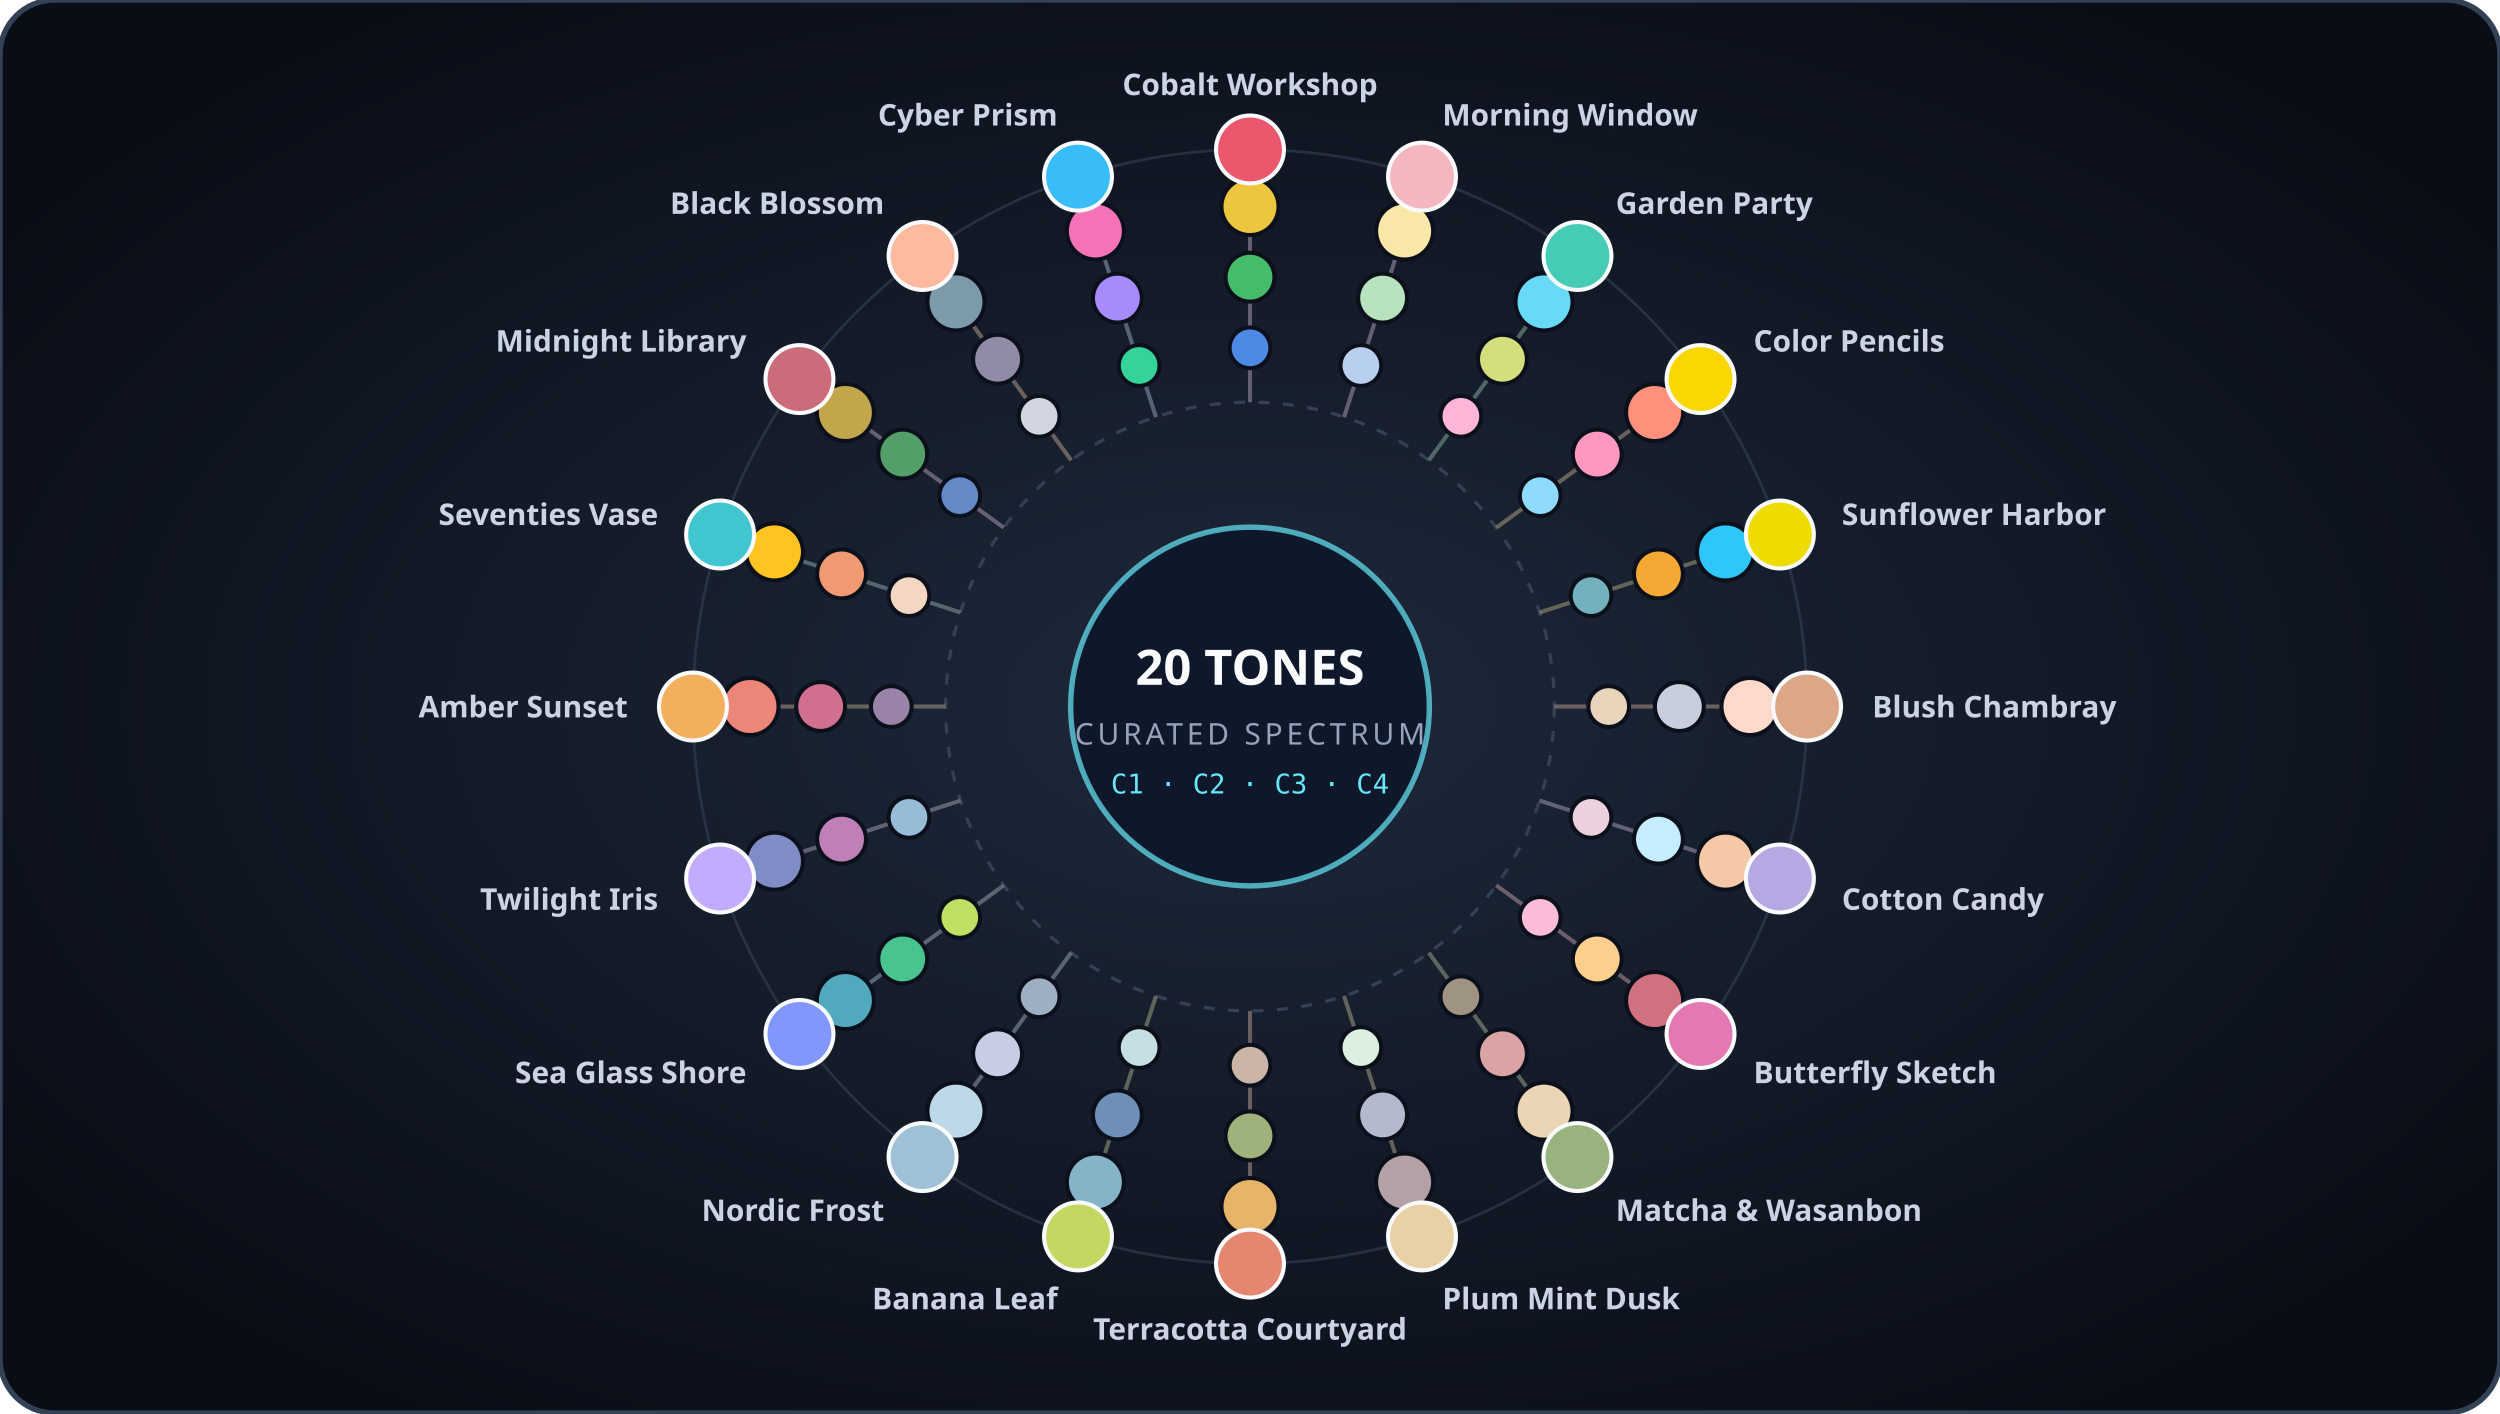
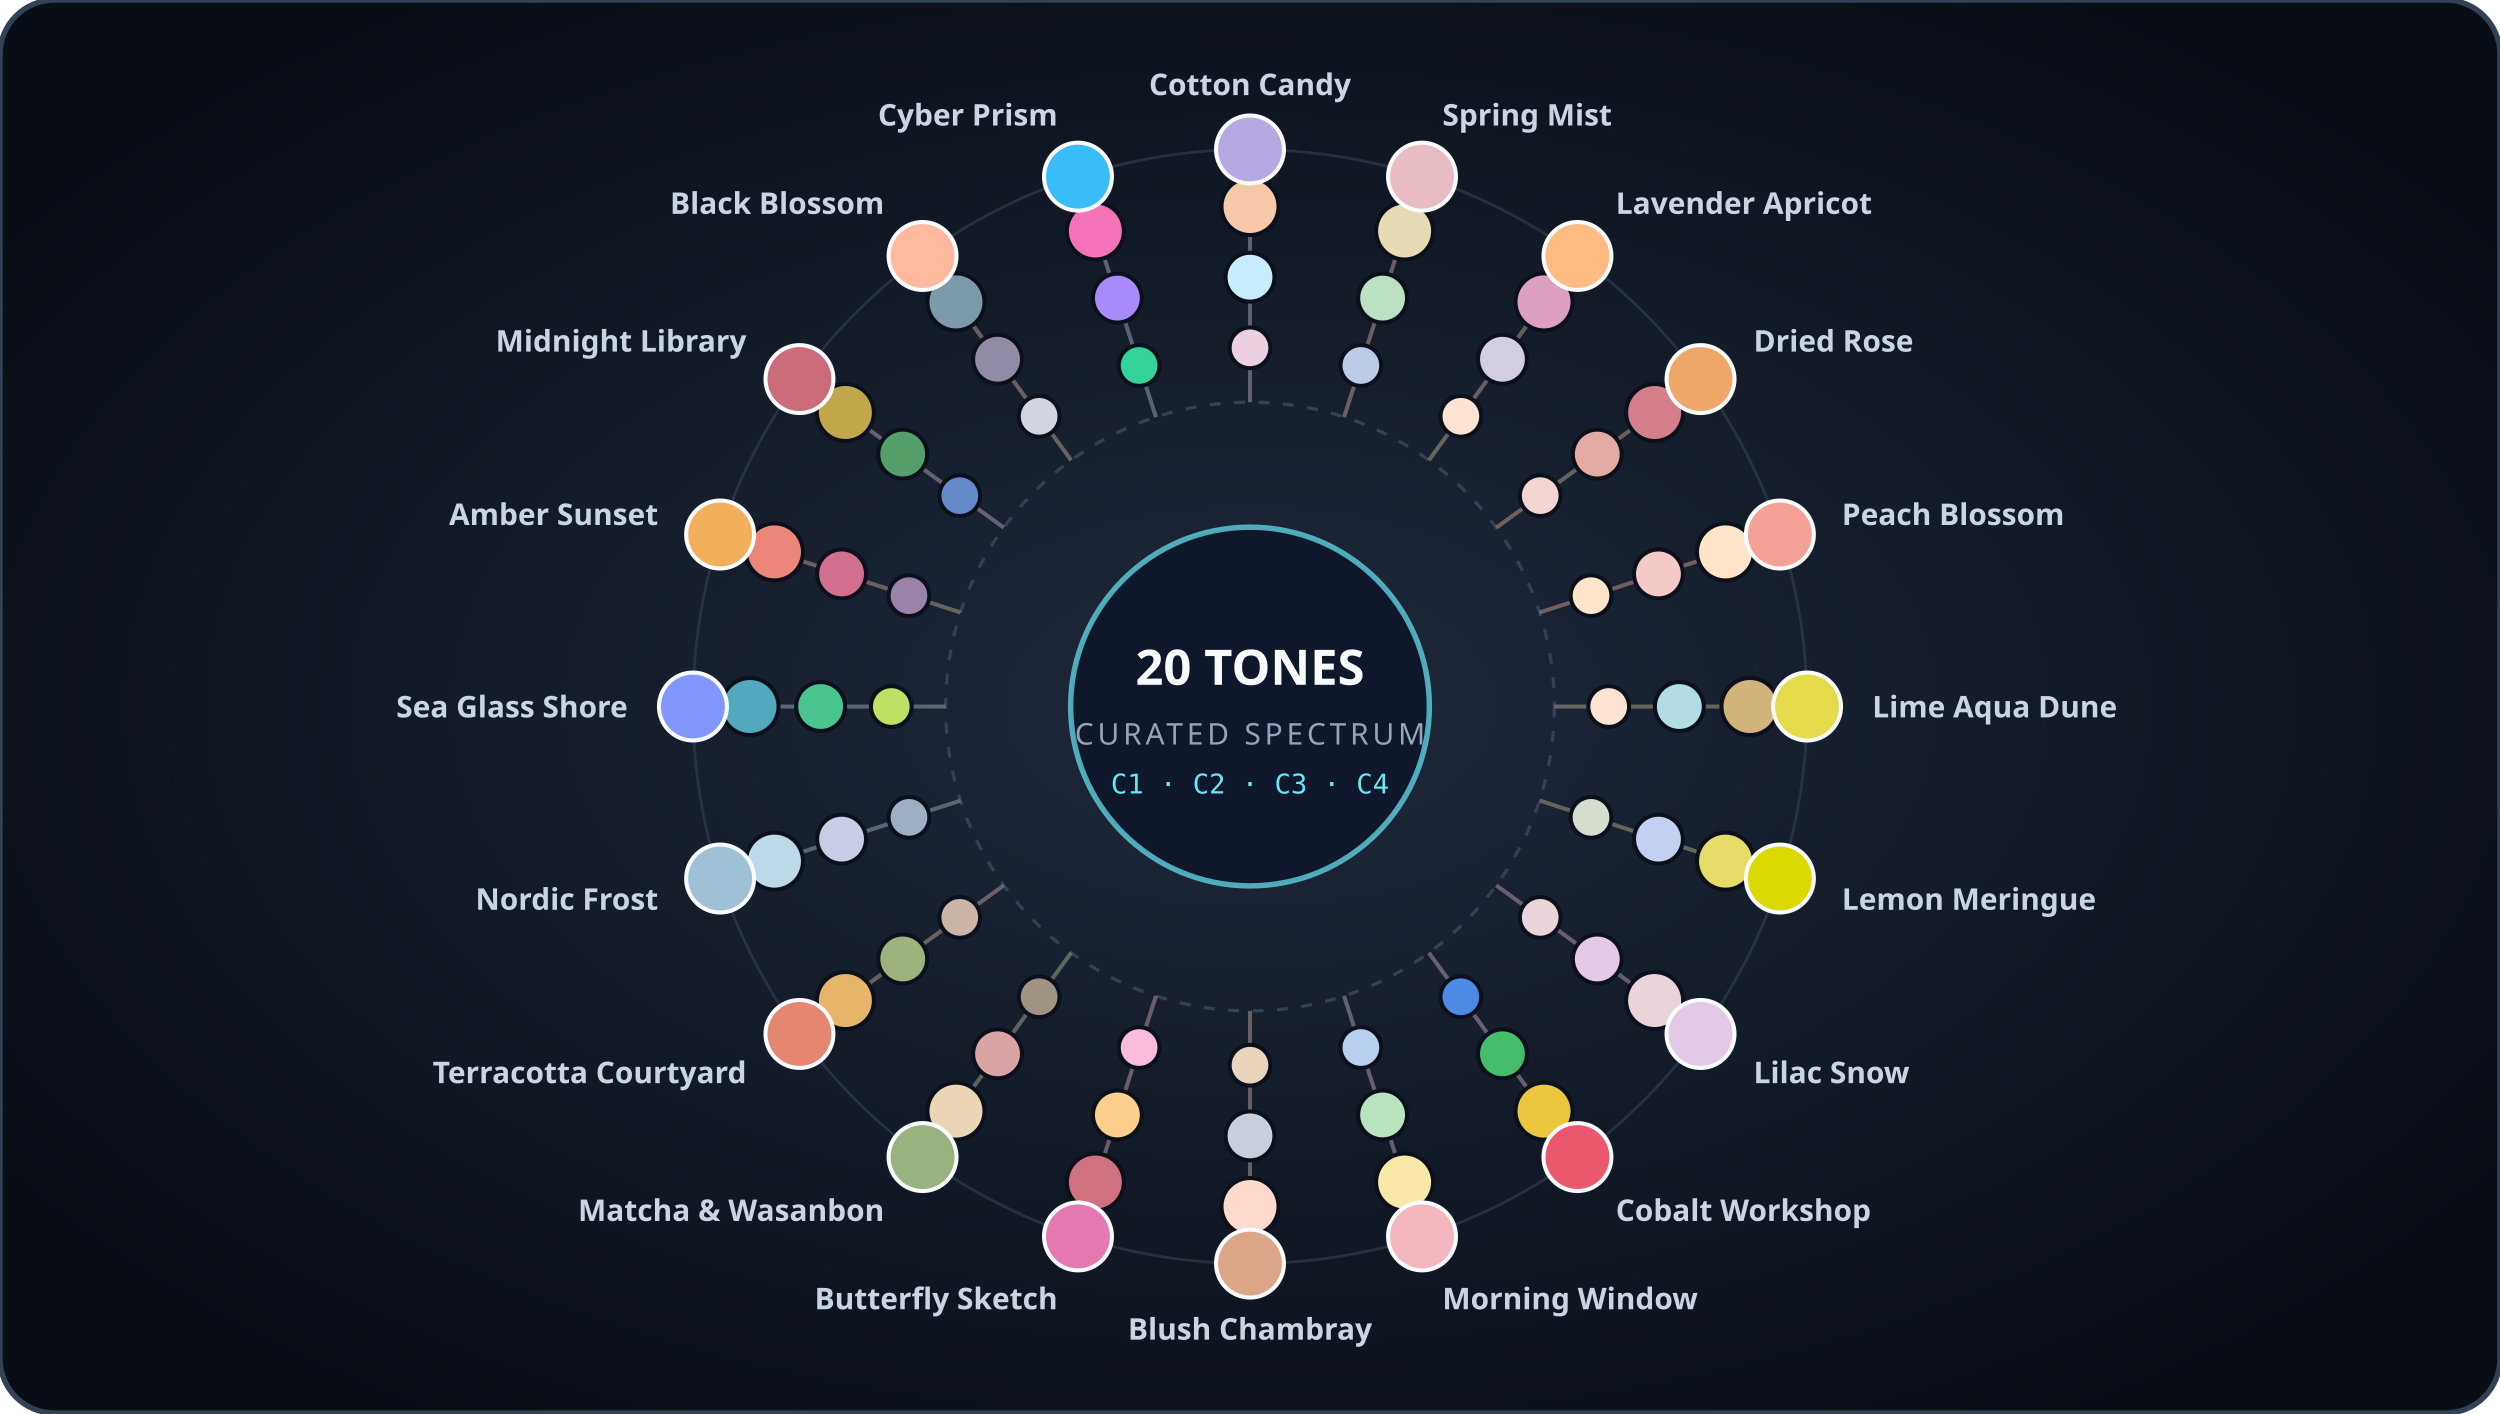
<svg xmlns="http://www.w3.org/2000/svg" viewBox="0 0 920 520" width="920" height="520" role="img" aria-label="20 Curated Color Tones Constellation">
  <defs>
    <radialGradient id="wheelBg" cx="50%" cy="50%" r="60%">
      <stop offset="0%" stop-color="#1E293B" />
      <stop offset="100%" stop-color="#090D16" />
    </radialGradient>
  </defs>
  <rect width="920" height="520" rx="20" fill="url(#wheelBg)" stroke="#334155" stroke-width="2" />
  <circle cx="460" cy="260" r="112" fill="none" stroke="#334155" stroke-dasharray="4 5" stroke-width="1.2" />
  <circle cx="460" cy="260" r="205" fill="none" stroke="#334155" stroke-opacity="0.6" stroke-width="1" />
  <g>
-     <line x1="460.0" y1="148.0" x2="460.0" y2="55.0" stroke="#877B8F" stroke-width="1.5" stroke-opacity="0.7" />
-     <circle cx="460.0" cy="128.0" r="7.5" fill="#4D8AE6" stroke="#0B101B" stroke-width="1.5" />
-     <circle cx="460.0" cy="102.0" r="9" fill="#45BD68" stroke="#0B101B" stroke-width="1.5" />
-     <circle cx="460.0" cy="76.0" r="10.5" fill="#ECC63E" stroke="#0B101B" stroke-width="1.5" />
-     <circle cx="460.0" cy="55.0" r="12.5" fill="#EB576D" stroke="#F8FAFC" stroke-width="1.5" />
-     <text x="460.0" y="35.0" text-anchor="middle" fill="#CBD5E1" font-family="system-ui, sans-serif" font-size="11" font-weight="600">Cobalt Workshop</text>
+     <line x1="460.0" y1="148.0" x2="460.0" y2="55.0" stroke="#827C93" stroke-width="1.5" stroke-opacity="0.7" />
+     <circle cx="460.0" cy="128.0" r="7.5" fill="#EBD1DF" stroke="#0B101B" stroke-width="1.5" />
+     <circle cx="460.0" cy="102.0" r="9" fill="#C5EDFD" stroke="#0B101B" stroke-width="1.5" />
+     <circle cx="460.0" cy="76.0" r="10.5" fill="#F5C9A8" stroke="#0B101B" stroke-width="1.5" />
+     <circle cx="460.0" cy="55.0" r="12.5" fill="#B6A9E3" stroke="#F8FAFC" stroke-width="1.5" />
+     <text x="460.0" y="35.0" text-anchor="middle" fill="#CBD5E1" font-family="system-ui, sans-serif" font-size="11" font-weight="600">Cotton Candy</text>
  </g>
  <g>
-     <line x1="494.6" y1="153.5" x2="523.3" y2="65.0" stroke="#857B91" stroke-width="1.5" stroke-opacity="0.7" />
-     <circle cx="500.8" cy="134.5" r="7.5" fill="#B9CFF0" stroke="#0B101B" stroke-width="1.5" />
-     <circle cx="508.8" cy="109.7" r="9" fill="#B8E3BF" stroke="#0B101B" stroke-width="1.5" />
-     <circle cx="516.9" cy="85.0" r="10.5" fill="#F8E7A6" stroke="#0B101B" stroke-width="1.5" />
-     <circle cx="523.3" cy="65.0" r="12.5" fill="#F5B7BF" stroke="#F8FAFC" stroke-width="1.5" />
-     <text x="530.8" y="46.2" text-anchor="start" fill="#CBD5E1" font-family="system-ui, sans-serif" font-size="11" font-weight="600">Morning Window</text>
+     <line x1="494.6" y1="153.5" x2="523.3" y2="65.0" stroke="#93787B" stroke-width="1.5" stroke-opacity="0.7" />
+     <circle cx="500.8" cy="134.5" r="7.5" fill="#BCCCE6" stroke="#0B101B" stroke-width="1.5" />
+     <circle cx="508.8" cy="109.7" r="9" fill="#BCE0C3" stroke="#0B101B" stroke-width="1.5" />
+     <circle cx="516.9" cy="85.0" r="10.5" fill="#E6DBB5" stroke="#0B101B" stroke-width="1.5" />
+     <circle cx="523.3" cy="65.0" r="12.5" fill="#E8BCC2" stroke="#F8FAFC" stroke-width="1.5" />
+     <text x="530.8" y="46.2" text-anchor="start" fill="#CBD5E1" font-family="system-ui, sans-serif" font-size="11" font-weight="600">Spring Mist</text>
  </g>
  <g>
-     <line x1="525.8" y1="169.4" x2="580.5" y2="94.2" stroke="#6B8780" stroke-width="1.5" stroke-opacity="0.7" />
-     <circle cx="537.6" cy="153.2" r="7.5" fill="#FFB5D7" stroke="#0B101B" stroke-width="1.5" />
-     <circle cx="552.9" cy="132.2" r="9" fill="#D3DF7D" stroke="#0B101B" stroke-width="1.5" />
-     <circle cx="568.2" cy="111.1" r="10.5" fill="#68D9F6" stroke="#0B101B" stroke-width="1.5" />
-     <circle cx="580.5" cy="94.2" r="12.5" fill="#46CCB4" stroke="#F8FAFC" stroke-width="1.5" />
-     <text x="594.6" y="78.7" text-anchor="start" fill="#CBD5E1" font-family="system-ui, sans-serif" font-size="11" font-weight="600">Garden Party</text>
+     <line x1="525.8" y1="169.4" x2="580.5" y2="94.2" stroke="#8B7D72" stroke-width="1.5" stroke-opacity="0.7" />
+     <circle cx="537.6" cy="153.2" r="7.5" fill="#FFE3D2" stroke="#0B101B" stroke-width="1.5" />
+     <circle cx="552.9" cy="132.2" r="9" fill="#D3CDE2" stroke="#0B101B" stroke-width="1.5" />
+     <circle cx="568.2" cy="111.1" r="10.5" fill="#DDA0C1" stroke="#0B101B" stroke-width="1.5" />
+     <circle cx="580.5" cy="94.2" r="12.5" fill="#FFBB82" stroke="#F8FAFC" stroke-width="1.5" />
+     <text x="594.6" y="78.7" text-anchor="start" fill="#CBD5E1" font-family="system-ui, sans-serif" font-size="11" font-weight="600">Lavender Apricot</text>
  </g>
  <g>
-     <line x1="550.6" y1="194.2" x2="625.8" y2="139.5" stroke="#85816A" stroke-width="1.5" stroke-opacity="0.7" />
-     <circle cx="566.8" cy="182.4" r="7.5" fill="#8EDBFD" stroke="#0B101B" stroke-width="1.5" />
-     <circle cx="587.8" cy="167.1" r="9" fill="#FF98C1" stroke="#0B101B" stroke-width="1.5" />
-     <circle cx="608.9" cy="151.8" r="10.5" fill="#FF907C" stroke="#0B101B" stroke-width="1.5" />
-     <circle cx="625.8" cy="139.5" r="12.5" fill="#FAD700" stroke="#F8FAFC" stroke-width="1.5" />
-     <text x="645.3" y="129.4" text-anchor="start" fill="#CBD5E1" font-family="system-ui, sans-serif" font-size="11" font-weight="600">Color Pencils</text>
+     <line x1="550.6" y1="194.2" x2="625.8" y2="139.5" stroke="#8B7D72" stroke-width="1.5" stroke-opacity="0.7" />
+     <circle cx="566.8" cy="182.4" r="7.5" fill="#F2D4D1" stroke="#0B101B" stroke-width="1.5" />
+     <circle cx="587.8" cy="167.1" r="9" fill="#E3ABA4" stroke="#0B101B" stroke-width="1.5" />
+     <circle cx="608.9" cy="151.8" r="10.5" fill="#D57F8C" stroke="#0B101B" stroke-width="1.5" />
+     <circle cx="625.8" cy="139.5" r="12.5" fill="#EEA669" stroke="#F8FAFC" stroke-width="1.5" />
+     <text x="645.3" y="129.4" text-anchor="start" fill="#CBD5E1" font-family="system-ui, sans-serif" font-size="11" font-weight="600">Dried Rose</text>
  </g>
  <g>
-     <line x1="566.5" y1="225.4" x2="655.0" y2="196.7" stroke="#83826A" stroke-width="1.5" stroke-opacity="0.7" />
-     <circle cx="585.5" cy="219.2" r="7.5" fill="#73B2BD" stroke="#0B101B" stroke-width="1.5" />
-     <circle cx="610.3" cy="211.2" r="9" fill="#F4A934" stroke="#0B101B" stroke-width="1.5" />
-     <circle cx="635.0" cy="203.1" r="10.5" fill="#2FC7F9" stroke="#0B101B" stroke-width="1.5" />
-     <circle cx="655.0" cy="196.7" r="12.5" fill="#EEDC00" stroke="#F8FAFC" stroke-width="1.5" />
-     <text x="677.8" y="193.2" text-anchor="start" fill="#CBD5E1" font-family="system-ui, sans-serif" font-size="11" font-weight="600">Sunflower Harbor</text>
+     <line x1="566.5" y1="225.4" x2="655.0" y2="196.7" stroke="#947974" stroke-width="1.5" stroke-opacity="0.7" />
+     <circle cx="585.5" cy="219.2" r="7.5" fill="#FEE5C9" stroke="#0B101B" stroke-width="1.5" />
+     <circle cx="610.3" cy="211.2" r="9" fill="#F4C9C6" stroke="#0B101B" stroke-width="1.5" />
+     <circle cx="635.0" cy="203.1" r="10.5" fill="#FEE5C9" stroke="#0B101B" stroke-width="1.5" />
+     <circle cx="655.0" cy="196.7" r="12.5" fill="#F4A295" stroke="#F8FAFC" stroke-width="1.5" />
+     <text x="677.8" y="193.2" text-anchor="start" fill="#CBD5E1" font-family="system-ui, sans-serif" font-size="11" font-weight="600">Peach Blossom</text>
  </g>
  <g>
-     <line x1="572.0" y1="260.0" x2="665.0" y2="260.0" stroke="#8C7D73" stroke-width="1.5" stroke-opacity="0.7" />
-     <circle cx="592.0" cy="260.0" r="7.5" fill="#E9D4BC" stroke="#0B101B" stroke-width="1.5" />
-     <circle cx="618.0" cy="260.0" r="9" fill="#C9CEDD" stroke="#0B101B" stroke-width="1.5" />
-     <circle cx="644.0" cy="260.0" r="10.5" fill="#FFD9CC" stroke="#0B101B" stroke-width="1.5" />
-     <circle cx="665.0" cy="260.0" r="12.5" fill="#DBA787" stroke="#F8FAFC" stroke-width="1.5" />
-     <text x="689.0" y="264.0" text-anchor="start" fill="#CBD5E1" font-family="system-ui, sans-serif" font-size="11" font-weight="600">Blush Chambray</text>
+     <line x1="572.0" y1="260.0" x2="665.0" y2="260.0" stroke="#828171" stroke-width="1.5" stroke-opacity="0.7" />
+     <circle cx="592.0" cy="260.0" r="7.5" fill="#FFE3D2" stroke="#0B101B" stroke-width="1.5" />
+     <circle cx="618.0" cy="260.0" r="9" fill="#B0DCE2" stroke="#0B101B" stroke-width="1.5" />
+     <circle cx="644.0" cy="260.0" r="10.5" fill="#D2B379" stroke="#0B101B" stroke-width="1.5" />
+     <circle cx="665.0" cy="260.0" r="12.5" fill="#E5DA4A" stroke="#F8FAFC" stroke-width="1.5" />
+     <text x="689.0" y="264.0" text-anchor="start" fill="#CBD5E1" font-family="system-ui, sans-serif" font-size="11" font-weight="600">Lime Aqua Dune</text>
  </g>
  <g>
-     <line x1="566.5" y1="294.6" x2="655.0" y2="323.3" stroke="#827C93" stroke-width="1.5" stroke-opacity="0.7" />
-     <circle cx="585.5" cy="300.8" r="7.5" fill="#EBD1DF" stroke="#0B101B" stroke-width="1.5" />
-     <circle cx="610.3" cy="308.8" r="9" fill="#C5EDFD" stroke="#0B101B" stroke-width="1.5" />
-     <circle cx="635.0" cy="316.9" r="10.5" fill="#F5C9A8" stroke="#0B101B" stroke-width="1.5" />
-     <circle cx="655.0" cy="323.3" r="12.5" fill="#B6A9E3" stroke="#F8FAFC" stroke-width="1.5" />
-     <text x="677.8" y="334.8" text-anchor="start" fill="#CBD5E1" font-family="system-ui, sans-serif" font-size="11" font-weight="600">Cotton Candy</text>
+     <line x1="566.5" y1="294.6" x2="655.0" y2="323.3" stroke="#82836B" stroke-width="1.5" stroke-opacity="0.7" />
+     <circle cx="585.5" cy="300.8" r="7.5" fill="#D6DDCF" stroke="#0B101B" stroke-width="1.5" />
+     <circle cx="610.3" cy="308.8" r="9" fill="#C3D0EF" stroke="#0B101B" stroke-width="1.5" />
+     <circle cx="635.0" cy="316.9" r="10.5" fill="#E6DA68" stroke="#0B101B" stroke-width="1.5" />
+     <circle cx="655.0" cy="323.3" r="12.5" fill="#DCD900" stroke="#F8FAFC" stroke-width="1.5" />
+     <text x="677.8" y="334.8" text-anchor="start" fill="#CBD5E1" font-family="system-ui, sans-serif" font-size="11" font-weight="600">Lemon Meringue</text>
  </g>
  <g>
-     <line x1="550.6" y1="325.8" x2="625.8" y2="380.5" stroke="#917883" stroke-width="1.5" stroke-opacity="0.7" />
-     <circle cx="566.8" cy="337.6" r="7.5" fill="#FBBCDC" stroke="#0B101B" stroke-width="1.5" />
-     <circle cx="587.8" cy="352.9" r="9" fill="#FDCF8D" stroke="#0B101B" stroke-width="1.5" />
-     <circle cx="608.9" cy="368.2" r="10.5" fill="#CF717E" stroke="#0B101B" stroke-width="1.5" />
-     <circle cx="625.8" cy="380.5" r="12.5" fill="#E478B1" stroke="#F8FAFC" stroke-width="1.5" />
-     <text x="645.3" y="398.6" text-anchor="start" fill="#CBD5E1" font-family="system-ui, sans-serif" font-size="11" font-weight="600">Butterfly Sketch</text>
+     <line x1="550.6" y1="325.8" x2="625.8" y2="380.5" stroke="#8A7A8C" stroke-width="1.5" stroke-opacity="0.7" />
+     <circle cx="566.8" cy="337.6" r="7.5" fill="#E9D5D9" stroke="#0B101B" stroke-width="1.5" />
+     <circle cx="587.8" cy="352.9" r="9" fill="#E2C9E5" stroke="#0B101B" stroke-width="1.5" />
+     <circle cx="608.9" cy="368.2" r="10.5" fill="#E9D5D9" stroke="#0B101B" stroke-width="1.5" />
+     <circle cx="625.8" cy="380.5" r="12.5" fill="#E2C9E5" stroke="#F8FAFC" stroke-width="1.5" />
+     <text x="645.3" y="398.6" text-anchor="start" fill="#CBD5E1" font-family="system-ui, sans-serif" font-size="11" font-weight="600">Lilac Snow</text>
  </g>
  <g>
-     <line x1="525.8" y1="350.6" x2="580.5" y2="425.8" stroke="#7B8374" stroke-width="1.5" stroke-opacity="0.7" />
-     <circle cx="537.6" cy="366.8" r="7.5" fill="#9F9383" stroke="#0B101B" stroke-width="1.5" />
-     <circle cx="552.9" cy="387.8" r="9" fill="#DAA3A4" stroke="#0B101B" stroke-width="1.5" />
-     <circle cx="568.2" cy="408.9" r="10.5" fill="#EAD6B5" stroke="#0B101B" stroke-width="1.5" />
-     <circle cx="580.5" cy="425.8" r="12.5" fill="#99B37F" stroke="#F8FAFC" stroke-width="1.5" />
-     <text x="594.6" y="449.3" text-anchor="start" fill="#CBD5E1" font-family="system-ui, sans-serif" font-size="11" font-weight="600">Matcha &amp; Wasanbon</text>
+     <line x1="525.8" y1="350.6" x2="580.5" y2="425.8" stroke="#877B8F" stroke-width="1.5" stroke-opacity="0.7" />
+     <circle cx="537.6" cy="366.8" r="7.5" fill="#4D8AE6" stroke="#0B101B" stroke-width="1.5" />
+     <circle cx="552.9" cy="387.8" r="9" fill="#45BD68" stroke="#0B101B" stroke-width="1.5" />
+     <circle cx="568.2" cy="408.9" r="10.5" fill="#ECC63E" stroke="#0B101B" stroke-width="1.5" />
+     <circle cx="580.5" cy="425.8" r="12.5" fill="#EB576D" stroke="#F8FAFC" stroke-width="1.5" />
+     <text x="594.6" y="449.3" text-anchor="start" fill="#CBD5E1" font-family="system-ui, sans-serif" font-size="11" font-weight="600">Cobalt Workshop</text>
  </g>
  <g>
-     <line x1="494.6" y1="366.5" x2="523.3" y2="455.0" stroke="#877F70" stroke-width="1.5" stroke-opacity="0.7" />
-     <circle cx="500.8" cy="385.5" r="7.5" fill="#DDEFE1" stroke="#0B101B" stroke-width="1.5" />
-     <circle cx="508.8" cy="410.3" r="9" fill="#B4BACD" stroke="#0B101B" stroke-width="1.5" />
-     <circle cx="516.9" cy="435.0" r="10.5" fill="#B4A1A5" stroke="#0B101B" stroke-width="1.5" />
-     <circle cx="523.3" cy="455.0" r="12.5" fill="#E8D2A5" stroke="#F8FAFC" stroke-width="1.5" />
-     <text x="530.8" y="481.8" text-anchor="start" fill="#CBD5E1" font-family="system-ui, sans-serif" font-size="11" font-weight="600">Plum Mint Dusk</text>
+     <line x1="494.6" y1="366.5" x2="523.3" y2="455.0" stroke="#857B91" stroke-width="1.5" stroke-opacity="0.7" />
+     <circle cx="500.8" cy="385.5" r="7.5" fill="#B9CFF0" stroke="#0B101B" stroke-width="1.5" />
+     <circle cx="508.8" cy="410.3" r="9" fill="#B8E3BF" stroke="#0B101B" stroke-width="1.5" />
+     <circle cx="516.9" cy="435.0" r="10.5" fill="#F8E7A6" stroke="#0B101B" stroke-width="1.5" />
+     <circle cx="523.3" cy="455.0" r="12.5" fill="#F5B7BF" stroke="#F8FAFC" stroke-width="1.5" />
+     <text x="530.8" y="481.8" text-anchor="start" fill="#CBD5E1" font-family="system-ui, sans-serif" font-size="11" font-weight="600">Morning Window</text>
  </g>
  <g>
-     <line x1="460.0" y1="372.0" x2="460.0" y2="465.0" stroke="#8E7B77" stroke-width="1.5" stroke-opacity="0.7" />
-     <circle cx="460.0" cy="392.0" r="7.5" fill="#CBB5A6" stroke="#0B101B" stroke-width="1.5" />
-     <circle cx="460.0" cy="418.0" r="9" fill="#9EB37B" stroke="#0B101B" stroke-width="1.5" />
-     <circle cx="460.0" cy="444.0" r="10.5" fill="#E6B56A" stroke="#0B101B" stroke-width="1.5" />
-     <circle cx="460.0" cy="465.0" r="12.5" fill="#E48670" stroke="#F8FAFC" stroke-width="1.5" />
-     <text x="460.0" y="493.0" text-anchor="middle" fill="#CBD5E1" font-family="system-ui, sans-serif" font-size="11" font-weight="600">Terracotta Courtyard</text>
+     <line x1="460.0" y1="372.0" x2="460.0" y2="465.0" stroke="#8C7D73" stroke-width="1.5" stroke-opacity="0.7" />
+     <circle cx="460.0" cy="392.0" r="7.5" fill="#E9D4BC" stroke="#0B101B" stroke-width="1.5" />
+     <circle cx="460.0" cy="418.0" r="9" fill="#C9CEDD" stroke="#0B101B" stroke-width="1.5" />
+     <circle cx="460.0" cy="444.0" r="10.5" fill="#FFD9CC" stroke="#0B101B" stroke-width="1.5" />
+     <circle cx="460.0" cy="465.0" r="12.5" fill="#DBA787" stroke="#F8FAFC" stroke-width="1.5" />
+     <text x="460.0" y="493.0" text-anchor="middle" fill="#CBD5E1" font-family="system-ui, sans-serif" font-size="11" font-weight="600">Blush Chambray</text>
  </g>
  <g>
-     <line x1="425.4" y1="366.5" x2="396.7" y2="455.0" stroke="#7E836D" stroke-width="1.5" stroke-opacity="0.7" />
-     <circle cx="419.2" cy="385.5" r="7.5" fill="#C6DFE4" stroke="#0B101B" stroke-width="1.5" />
-     <circle cx="411.2" cy="410.3" r="9" fill="#6E8FB6" stroke="#0B101B" stroke-width="1.5" />
-     <circle cx="403.1" cy="435.0" r="10.5" fill="#85B4C9" stroke="#0B101B" stroke-width="1.5" />
-     <circle cx="396.7" cy="455.0" r="12.5" fill="#C5D760" stroke="#F8FAFC" stroke-width="1.5" />
-     <text x="389.2" y="481.8" text-anchor="end" fill="#CBD5E1" font-family="system-ui, sans-serif" font-size="11" font-weight="600">Banana Leaf</text>
+     <line x1="425.4" y1="366.5" x2="396.7" y2="455.0" stroke="#917883" stroke-width="1.5" stroke-opacity="0.7" />
+     <circle cx="419.2" cy="385.5" r="7.5" fill="#FBBCDC" stroke="#0B101B" stroke-width="1.5" />
+     <circle cx="411.2" cy="410.3" r="9" fill="#FDCF8D" stroke="#0B101B" stroke-width="1.5" />
+     <circle cx="403.1" cy="435.0" r="10.5" fill="#CF717E" stroke="#0B101B" stroke-width="1.5" />
+     <circle cx="396.7" cy="455.0" r="12.5" fill="#E478B1" stroke="#F8FAFC" stroke-width="1.5" />
+     <text x="389.2" y="481.8" text-anchor="end" fill="#CBD5E1" font-family="system-ui, sans-serif" font-size="11" font-weight="600">Butterfly Sketch</text>
  </g>
  <g>
-     <line x1="394.2" y1="350.6" x2="339.5" y2="425.8" stroke="#75828E" stroke-width="1.5" stroke-opacity="0.7" />
-     <circle cx="382.4" cy="366.8" r="7.5" fill="#9EAEC3" stroke="#0B101B" stroke-width="1.5" />
-     <circle cx="367.1" cy="387.8" r="9" fill="#C8CDE6" stroke="#0B101B" stroke-width="1.5" />
-     <circle cx="351.8" cy="408.9" r="10.5" fill="#BDD9E8" stroke="#0B101B" stroke-width="1.5" />
-     <circle cx="339.5" cy="425.8" r="12.5" fill="#9EC1D6" stroke="#F8FAFC" stroke-width="1.5" />
-     <text x="325.4" y="449.3" text-anchor="end" fill="#CBD5E1" font-family="system-ui, sans-serif" font-size="11" font-weight="600">Nordic Frost</text>
+     <line x1="394.2" y1="350.6" x2="339.5" y2="425.8" stroke="#7B8374" stroke-width="1.5" stroke-opacity="0.7" />
+     <circle cx="382.4" cy="366.8" r="7.5" fill="#9F9383" stroke="#0B101B" stroke-width="1.5" />
+     <circle cx="367.1" cy="387.8" r="9" fill="#DAA3A4" stroke="#0B101B" stroke-width="1.5" />
+     <circle cx="351.8" cy="408.9" r="10.5" fill="#EAD6B5" stroke="#0B101B" stroke-width="1.5" />
+     <circle cx="339.5" cy="425.8" r="12.5" fill="#99B37F" stroke="#F8FAFC" stroke-width="1.5" />
+     <text x="325.4" y="449.3" text-anchor="end" fill="#CBD5E1" font-family="system-ui, sans-serif" font-size="11" font-weight="600">Matcha &amp; Wasanbon</text>
  </g>
  <g>
-     <line x1="369.4" y1="325.8" x2="294.2" y2="380.5" stroke="#75828E" stroke-width="1.5" stroke-opacity="0.7" />
-     <circle cx="353.2" cy="337.6" r="7.5" fill="#BFE063" stroke="#0B101B" stroke-width="1.5" />
-     <circle cx="332.2" cy="352.9" r="9" fill="#49C48F" stroke="#0B101B" stroke-width="1.5" />
-     <circle cx="311.1" cy="368.2" r="10.5" fill="#52A9BE" stroke="#0B101B" stroke-width="1.5" />
-     <circle cx="294.2" cy="380.5" r="12.5" fill="#8297FD" stroke="#F8FAFC" stroke-width="1.5" />
-     <text x="274.7" y="398.6" text-anchor="end" fill="#CBD5E1" font-family="system-ui, sans-serif" font-size="11" font-weight="600">Sea Glass Shore</text>
+     <line x1="369.4" y1="325.8" x2="294.2" y2="380.5" stroke="#8E7B77" stroke-width="1.5" stroke-opacity="0.7" />
+     <circle cx="353.2" cy="337.6" r="7.5" fill="#CBB5A6" stroke="#0B101B" stroke-width="1.5" />
+     <circle cx="332.2" cy="352.9" r="9" fill="#9EB37B" stroke="#0B101B" stroke-width="1.5" />
+     <circle cx="311.1" cy="368.2" r="10.5" fill="#E6B56A" stroke="#0B101B" stroke-width="1.5" />
+     <circle cx="294.2" cy="380.5" r="12.5" fill="#E48670" stroke="#F8FAFC" stroke-width="1.5" />
+     <text x="274.7" y="398.6" text-anchor="end" fill="#CBD5E1" font-family="system-ui, sans-serif" font-size="11" font-weight="600">Terracotta Courtyard</text>
  </g>
  <g>
-     <line x1="353.5" y1="294.6" x2="265.0" y2="323.3" stroke="#817E8D" stroke-width="1.5" stroke-opacity="0.7" />
-     <circle cx="334.5" cy="300.8" r="7.5" fill="#96BCD7" stroke="#0B101B" stroke-width="1.5" />
-     <circle cx="309.7" cy="308.8" r="9" fill="#BE80B6" stroke="#0B101B" stroke-width="1.5" />
-     <circle cx="285.0" cy="316.9" r="10.5" fill="#808CC5" stroke="#0B101B" stroke-width="1.5" />
-     <circle cx="265.0" cy="323.3" r="12.5" fill="#C1ACFF" stroke="#F8FAFC" stroke-width="1.5" />
-     <text x="242.2" y="334.8" text-anchor="end" fill="#CBD5E1" font-family="system-ui, sans-serif" font-size="11" font-weight="600">Twilight Iris</text>
+     <line x1="353.5" y1="294.6" x2="265.0" y2="323.3" stroke="#75828E" stroke-width="1.5" stroke-opacity="0.7" />
+     <circle cx="334.5" cy="300.8" r="7.5" fill="#9EAEC3" stroke="#0B101B" stroke-width="1.5" />
+     <circle cx="309.7" cy="308.8" r="9" fill="#C8CDE6" stroke="#0B101B" stroke-width="1.5" />
+     <circle cx="285.0" cy="316.9" r="10.5" fill="#BDD9E8" stroke="#0B101B" stroke-width="1.5" />
+     <circle cx="265.0" cy="323.3" r="12.5" fill="#9EC1D6" stroke="#F8FAFC" stroke-width="1.5" />
+     <text x="242.2" y="334.8" text-anchor="end" fill="#CBD5E1" font-family="system-ui, sans-serif" font-size="11" font-weight="600">Nordic Frost</text>
  </g>
  <g>
-     <line x1="348.0" y1="260.0" x2="255.0" y2="260.0" stroke="#8A7E71" stroke-width="1.5" stroke-opacity="0.7" />
-     <circle cx="328.0" cy="260.0" r="7.5" fill="#9983A9" stroke="#0B101B" stroke-width="1.5" />
-     <circle cx="302.0" cy="260.0" r="9" fill="#D16F8E" stroke="#0B101B" stroke-width="1.5" />
-     <circle cx="276.0" cy="260.0" r="10.5" fill="#EB8678" stroke="#0B101B" stroke-width="1.5" />
-     <circle cx="255.0" cy="260.0" r="12.5" fill="#F2AF5C" stroke="#F8FAFC" stroke-width="1.5" />
-     <text x="231.0" y="264.0" text-anchor="end" fill="#CBD5E1" font-family="system-ui, sans-serif" font-size="11" font-weight="600">Amber Sunset</text>
+     <line x1="348.0" y1="260.0" x2="255.0" y2="260.0" stroke="#75828E" stroke-width="1.5" stroke-opacity="0.7" />
+     <circle cx="328.0" cy="260.0" r="7.5" fill="#BFE063" stroke="#0B101B" stroke-width="1.5" />
+     <circle cx="302.0" cy="260.0" r="9" fill="#49C48F" stroke="#0B101B" stroke-width="1.5" />
+     <circle cx="276.0" cy="260.0" r="10.5" fill="#52A9BE" stroke="#0B101B" stroke-width="1.5" />
+     <circle cx="255.0" cy="260.0" r="12.5" fill="#8297FD" stroke="#F8FAFC" stroke-width="1.5" />
+     <text x="231.0" y="264.0" text-anchor="end" fill="#CBD5E1" font-family="system-ui, sans-serif" font-size="11" font-weight="600">Sea Glass Shore</text>
  </g>
  <g>
-     <line x1="353.5" y1="225.4" x2="265.0" y2="196.7" stroke="#708586" stroke-width="1.5" stroke-opacity="0.7" />
-     <circle cx="334.5" cy="219.2" r="7.5" fill="#F3D7C2" stroke="#0B101B" stroke-width="1.5" />
-     <circle cx="309.7" cy="211.2" r="9" fill="#EF9A73" stroke="#0B101B" stroke-width="1.5" />
-     <circle cx="285.0" cy="203.1" r="10.5" fill="#FFC322" stroke="#0B101B" stroke-width="1.5" />
-     <circle cx="265.0" cy="196.7" r="12.5" fill="#41C5CE" stroke="#F8FAFC" stroke-width="1.5" />
-     <text x="242.2" y="193.2" text-anchor="end" fill="#CBD5E1" font-family="system-ui, sans-serif" font-size="11" font-weight="600">Seventies Vase</text>
+     <line x1="353.5" y1="225.4" x2="265.0" y2="196.7" stroke="#8A7E71" stroke-width="1.5" stroke-opacity="0.7" />
+     <circle cx="334.5" cy="219.2" r="7.5" fill="#9983A9" stroke="#0B101B" stroke-width="1.5" />
+     <circle cx="309.7" cy="211.2" r="9" fill="#D16F8E" stroke="#0B101B" stroke-width="1.5" />
+     <circle cx="285.0" cy="203.1" r="10.5" fill="#EB8678" stroke="#0B101B" stroke-width="1.5" />
+     <circle cx="265.0" cy="196.7" r="12.5" fill="#F2AF5C" stroke="#F8FAFC" stroke-width="1.5" />
+     <text x="242.2" y="193.2" text-anchor="end" fill="#CBD5E1" font-family="system-ui, sans-serif" font-size="11" font-weight="600">Amber Sunset</text>
  </g>
  <g>
    <line x1="369.4" y1="194.2" x2="294.2" y2="139.5" stroke="#877B8F" stroke-width="1.5" stroke-opacity="0.7" />
    <circle cx="353.2" cy="182.4" r="7.5" fill="#6389C6" stroke="#0B101B" stroke-width="1.5" />
    <circle cx="332.2" cy="167.1" r="9" fill="#549E6A" stroke="#0B101B" stroke-width="1.5" />
    <circle cx="311.1" cy="151.8" r="10.5" fill="#C2A64B" stroke="#0B101B" stroke-width="1.5" />
    <circle cx="294.2" cy="139.5" r="12.5" fill="#CC6B79" stroke="#F8FAFC" stroke-width="1.5" />
    <text x="274.7" y="129.4" text-anchor="end" fill="#CBD5E1" font-family="system-ui, sans-serif" font-size="11" font-weight="600">Midnight Library</text>
  </g>
  <g>
    <line x1="394.2" y1="169.4" x2="339.5" y2="94.2" stroke="#8D7C75" stroke-width="1.5" stroke-opacity="0.7" />
    <circle cx="382.4" cy="153.2" r="7.5" fill="#D1D5E0" stroke="#0B101B" stroke-width="1.5" />
    <circle cx="367.1" cy="132.2" r="9" fill="#918BA6" stroke="#0B101B" stroke-width="1.5" />
    <circle cx="351.8" cy="111.1" r="10.5" fill="#7C9AA9" stroke="#0B101B" stroke-width="1.5" />
    <circle cx="339.5" cy="94.2" r="12.5" fill="#FFB99E" stroke="#F8FAFC" stroke-width="1.5" />
    <text x="325.4" y="78.7" text-anchor="end" fill="#CBD5E1" font-family="system-ui, sans-serif" font-size="11" font-weight="600">Black Blossom</text>
  </g>
  <g>
    <line x1="425.4" y1="153.5" x2="396.7" y2="65.0" stroke="#738295" stroke-width="1.5" stroke-opacity="0.7" />
    <circle cx="419.2" cy="134.5" r="7.5" fill="#34D399" stroke="#0B101B" stroke-width="1.5" />
    <circle cx="411.2" cy="109.7" r="9" fill="#A78BFA" stroke="#0B101B" stroke-width="1.5" />
    <circle cx="403.1" cy="85.0" r="10.5" fill="#F472B6" stroke="#0B101B" stroke-width="1.5" />
    <circle cx="396.7" cy="65.0" r="12.5" fill="#38BDF8" stroke="#F8FAFC" stroke-width="1.5" />
    <text x="389.2" y="46.2" text-anchor="end" fill="#CBD5E1" font-family="system-ui, sans-serif" font-size="11" font-weight="600">Cyber Prism</text>
  </g>
  <circle cx="460" cy="260" r="66" fill="#0F172A" stroke="#67E8F9" stroke-width="2" stroke-opacity="0.7" />
  <text x="460" y="252" text-anchor="middle" fill="#F8FAFC" font-family="system-ui, sans-serif" font-size="18" font-weight="800">20 TONES</text>
  <text x="460" y="274" text-anchor="middle" fill="#94A3B8" font-family="system-ui, sans-serif" font-size="11" letter-spacing="1.4">CURATED SPECTRUM</text>
  <text x="460" y="292" text-anchor="middle" fill="#67E8F9" font-family="ui-monospace, monospace" font-size="10">C1 · C2 · C3 · C4</text>
</svg>
